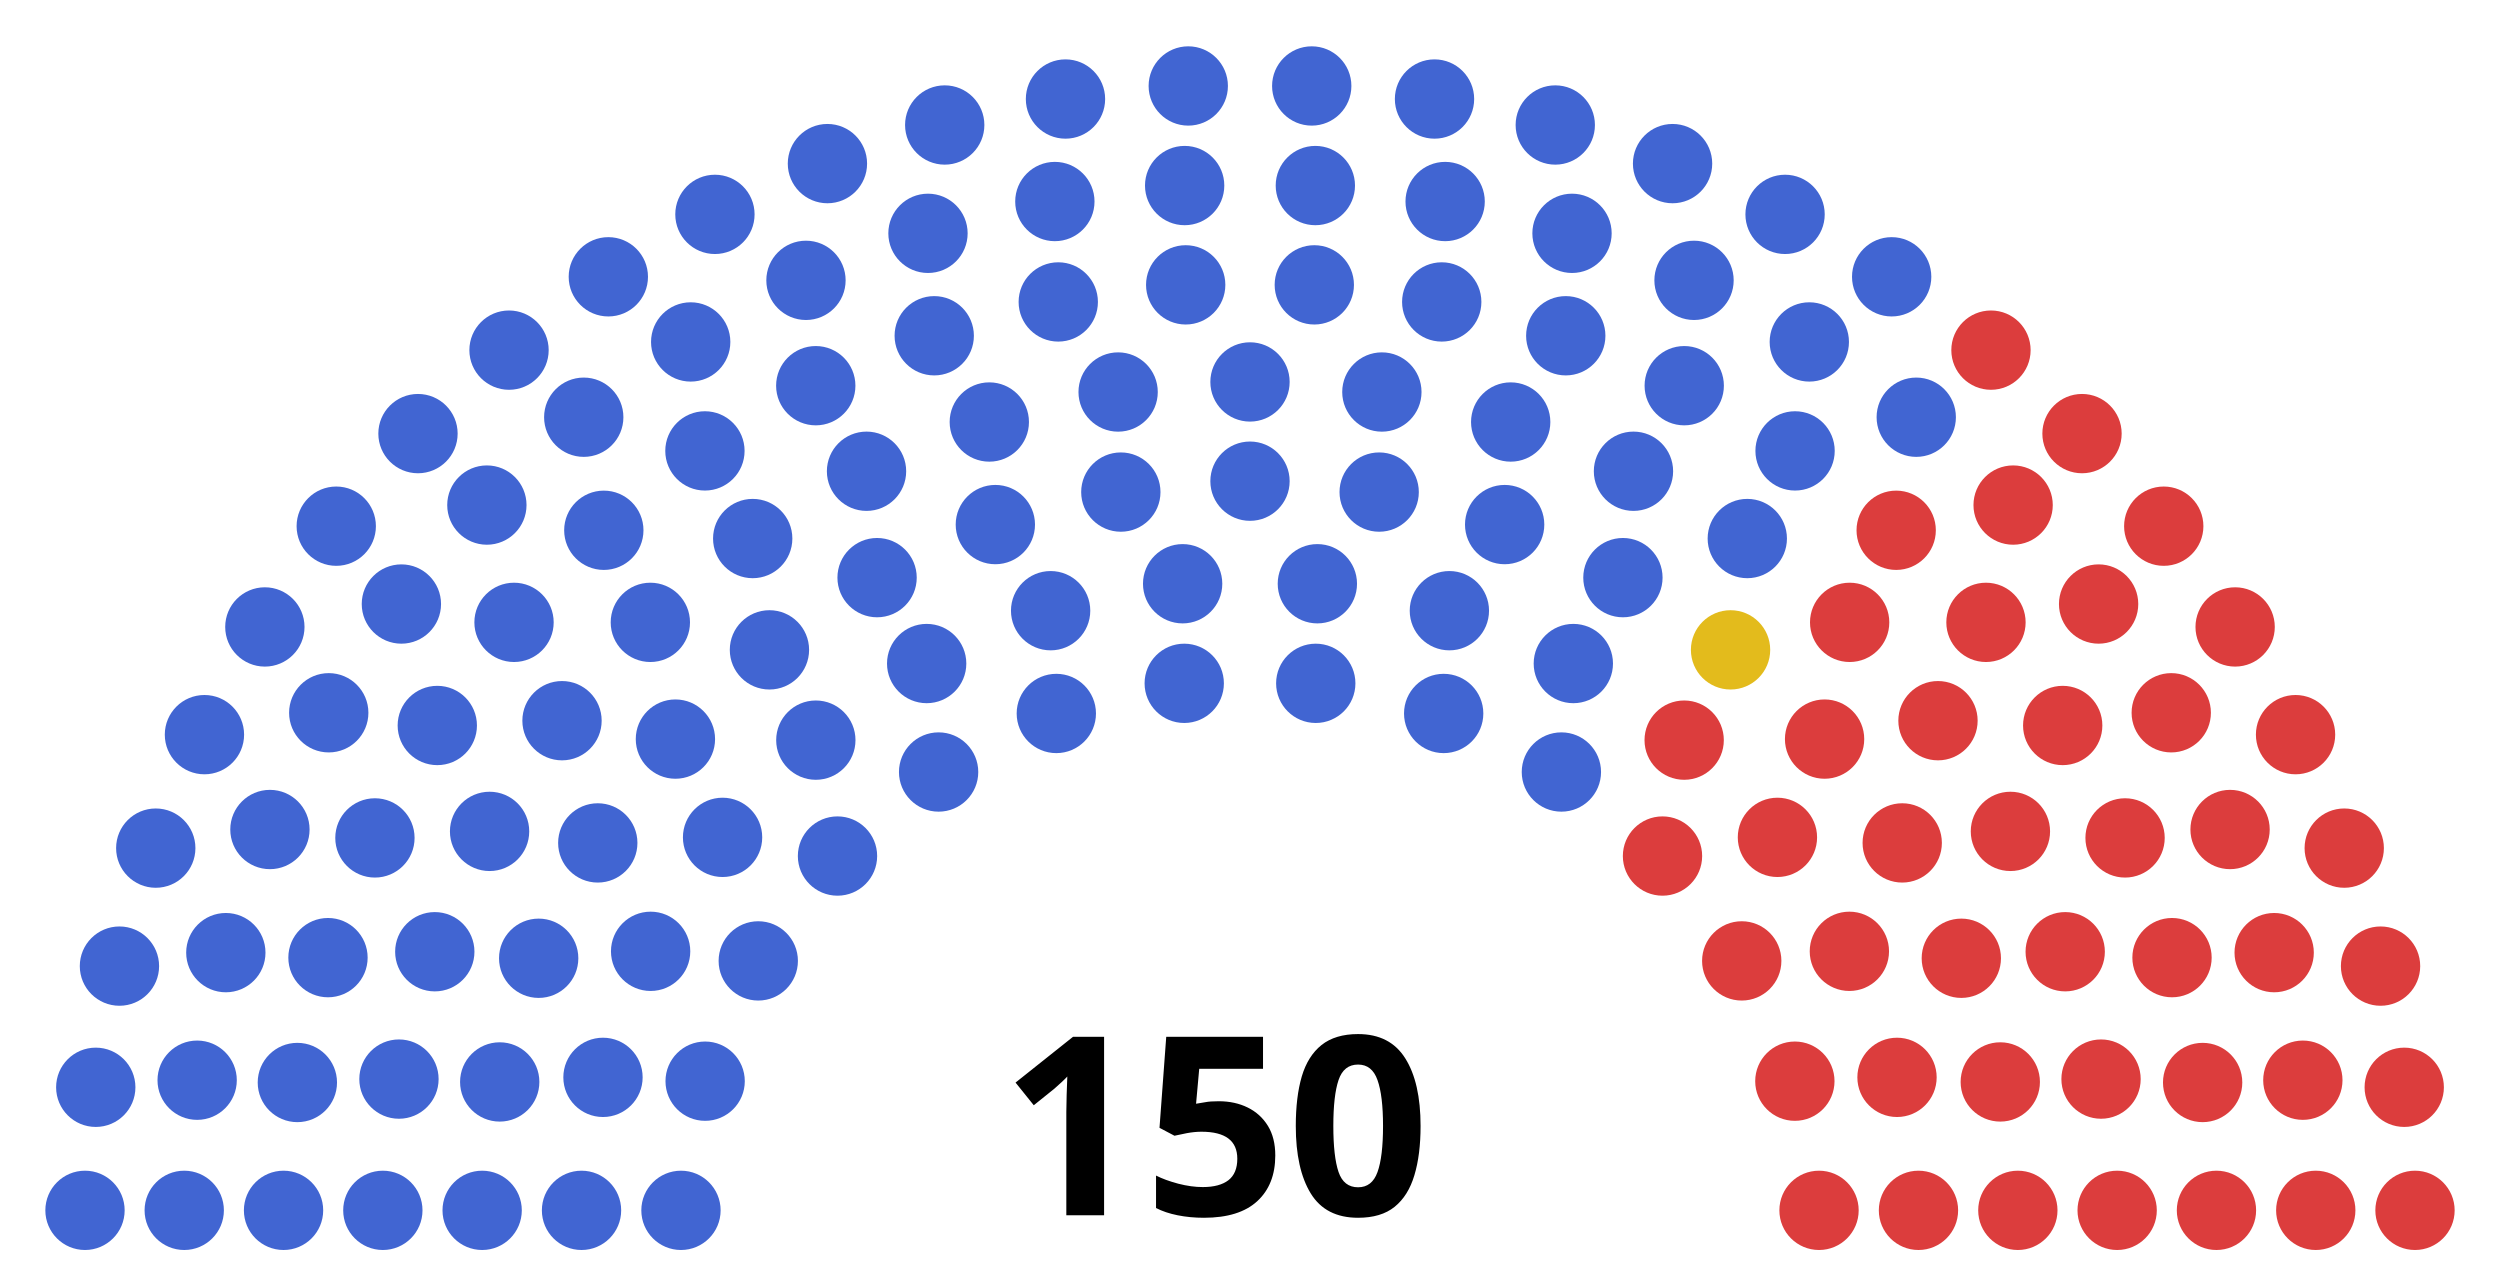
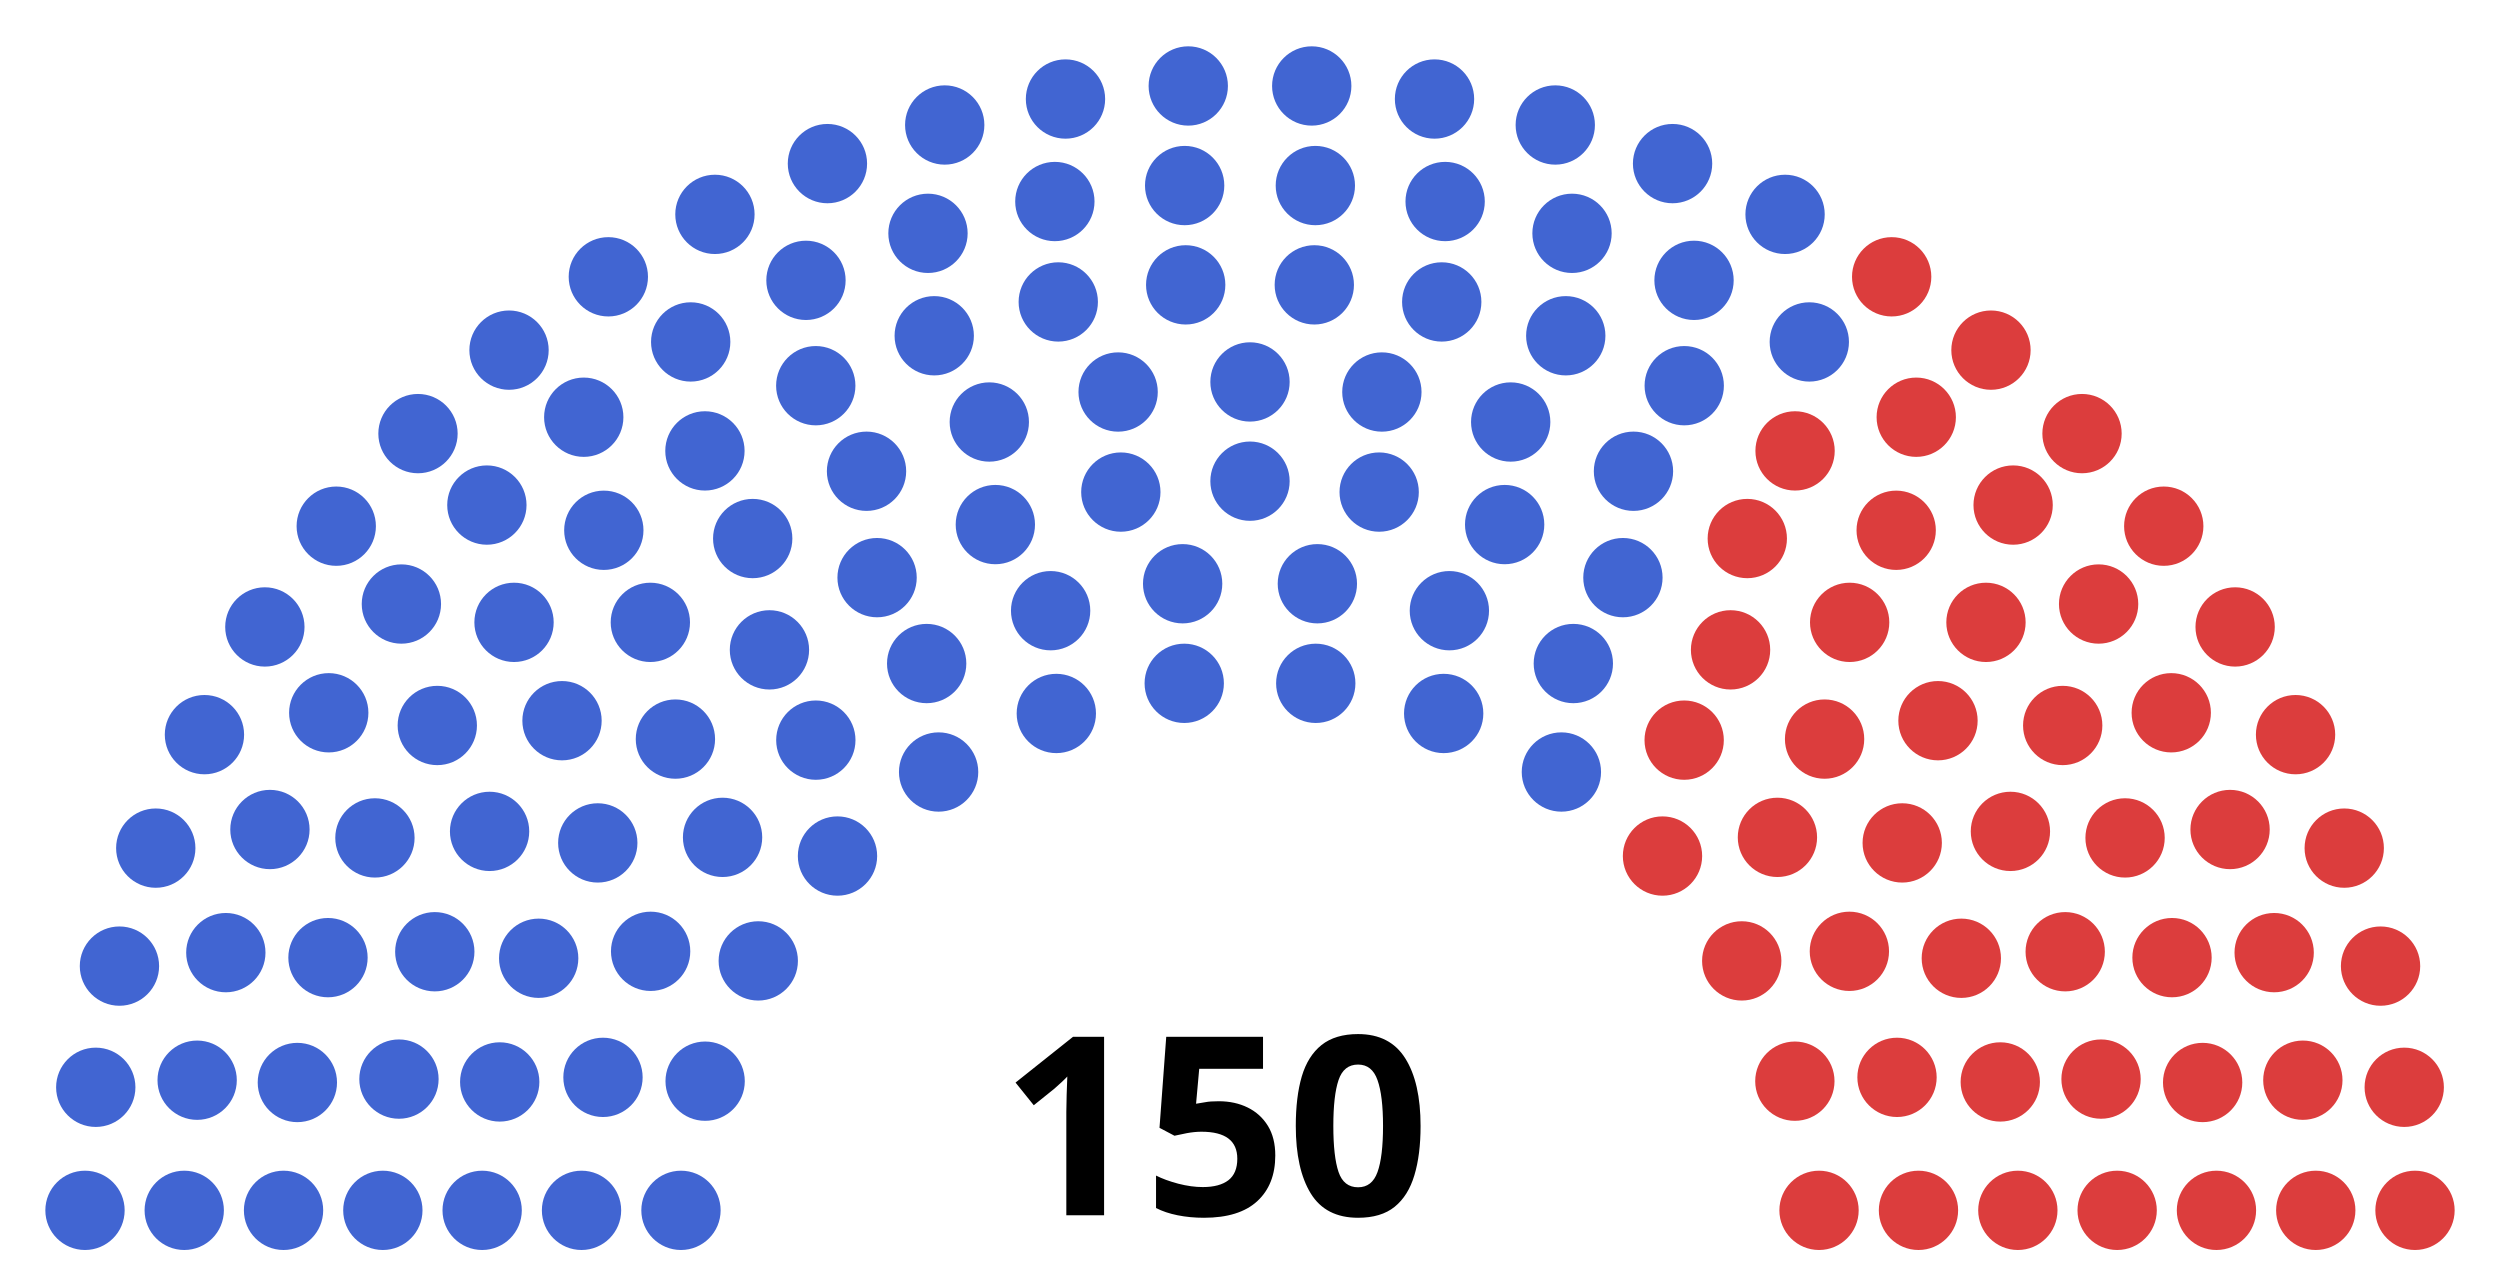
<svg xmlns="http://www.w3.org/2000/svg" version="1.1" width="360" height="185">
  <g>
    <text x="175" y="175" style="font-size:36px;font-weight:bold;text-align:center;text-anchor:middle;font-family:sans-serif">
            150
        </text>
    <g style="fill:#4165d2; stroke-width:0.00; stroke:#000000" id="0_Democrat">
      <circle cx="12.24" cy="174.29" r="5.71" />
      <circle cx="26.53" cy="174.29" r="5.71" />
      <circle cx="40.83" cy="174.29" r="5.71" />
      <circle cx="55.13" cy="174.29" r="5.71" />
      <circle cx="69.43" cy="174.29" r="5.71" />
      <circle cx="83.74" cy="174.29" r="5.71" />
      <circle cx="98.06" cy="174.29" r="5.71" />
      <circle cx="13.79" cy="156.57" r="5.71" />
      <circle cx="28.39" cy="155.55" r="5.71" />
      <circle cx="42.82" cy="155.88" r="5.71" />
      <circle cx="57.45" cy="155.39" r="5.71" />
      <circle cx="71.96" cy="155.80" r="5.71" />
      <circle cx="17.20" cy="139.12" r="5.71" />
      <circle cx="86.83" cy="155.14" r="5.71" />
      <circle cx="32.52" cy="137.18" r="5.71" />
      <circle cx="101.54" cy="155.69" r="5.71" />
      <circle cx="47.23" cy="137.90" r="5.71" />
      <circle cx="62.61" cy="137.05" r="5.71" />
      <circle cx="22.43" cy="122.13" r="5.71" />
      <circle cx="77.57" cy="137.99" r="5.71" />
      <circle cx="38.87" cy="119.45" r="5.71" />
      <circle cx="53.99" cy="120.66" r="5.71" />
      <circle cx="29.44" cy="105.79" r="5.71" />
      <circle cx="93.69" cy="136.99" r="5.71" />
      <circle cx="70.50" cy="119.72" r="5.71" />
      <circle cx="47.34" cy="102.64" r="5.71" />
      <circle cx="109.19" cy="138.37" r="5.71" />
      <circle cx="86.08" cy="121.38" r="5.71" />
      <circle cx="38.14" cy="90.28" r="5.71" />
      <circle cx="62.97" cy="104.47" r="5.71" />
      <circle cx="57.80" cy="86.98" r="5.71" />
      <circle cx="80.93" cy="103.78" r="5.71" />
      <circle cx="104.05" cy="120.58" r="5.71" />
      <circle cx="48.42" cy="75.77" r="5.71" />
      <circle cx="74.02" cy="89.62" r="5.71" />
      <circle cx="97.26" cy="106.43" r="5.71" />
      <circle cx="120.60" cy="123.27" r="5.71" />
      <circle cx="70.11" cy="72.73" r="5.71" />
      <circle cx="60.19" cy="62.44" r="5.71" />
      <circle cx="93.65" cy="89.62" r="5.71" />
      <circle cx="86.95" cy="76.36" r="5.71" />
      <circle cx="117.48" cy="106.58" r="5.71" />
      <circle cx="73.30" cy="50.42" r="5.71" />
      <circle cx="110.80" cy="93.58" r="5.71" />
      <circle cx="84.06" cy="60.08" r="5.71" />
      <circle cx="108.39" cy="77.55" r="5.71" />
      <circle cx="101.51" cy="64.93" r="5.71" />
      <circle cx="87.60" cy="39.86" r="5.71" />
      <circle cx="135.16" cy="111.17" r="5.71" />
      <circle cx="99.46" cy="49.24" r="5.71" />
      <circle cx="126.30" cy="83.18" r="5.71" />
      <circle cx="133.44" cy="95.55" r="5.71" />
      <circle cx="102.95" cy="30.87" r="5.71" />
      <circle cx="117.47" cy="55.54" r="5.71" />
      <circle cx="124.78" cy="67.86" r="5.71" />
      <circle cx="116.06" cy="40.37" r="5.71" />
      <circle cx="119.15" cy="23.56" r="5.71" />
      <circle cx="152.11" cy="102.74" r="5.71" />
      <circle cx="143.33" cy="75.54" r="5.71" />
      <circle cx="134.53" cy="48.35" r="5.71" />
      <circle cx="133.63" cy="33.60" r="5.71" />
      <circle cx="142.46" cy="60.77" r="5.71" />
      <circle cx="151.29" cy="87.94" r="5.71" />
      <circle cx="136.04" cy="18.00" r="5.71" />
      <circle cx="152.39" cy="43.48" r="5.71" />
      <circle cx="151.90" cy="29.02" r="5.71" />
      <circle cx="161.40" cy="70.86" r="5.71" />
      <circle cx="153.43" cy="14.26" r="5.71" />
      <circle cx="161.01" cy="56.45" r="5.71" />
      <circle cx="170.53" cy="98.40" r="5.71" />
      <circle cx="170.30" cy="84.06" r="5.71" />
      <circle cx="170.74" cy="41.02" r="5.71" />
      <circle cx="170.59" cy="26.72" r="5.71" />
      <circle cx="171.11" cy="12.38" r="5.71" />
      <circle cx="180.00" cy="55.00" r="5.71" />
      <circle cx="180.00" cy="69.29" r="5.71" />
      <circle cx="188.89" cy="12.38" r="5.71" />
      <circle cx="189.41" cy="26.72" r="5.71" />
      <circle cx="189.26" cy="41.02" r="5.71" />
      <circle cx="189.70" cy="84.06" r="5.71" />
      <circle cx="189.47" cy="98.40" r="5.71" />
      <circle cx="198.99" cy="56.45" r="5.71" />
      <circle cx="206.57" cy="14.26" r="5.71" />
      <circle cx="198.60" cy="70.86" r="5.71" />
      <circle cx="208.10" cy="29.02" r="5.71" />
      <circle cx="207.61" cy="43.48" r="5.71" />
      <circle cx="223.96" cy="18.00" r="5.71" />
      <circle cx="208.71" cy="87.94" r="5.71" />
      <circle cx="217.54" cy="60.77" r="5.71" />
      <circle cx="226.37" cy="33.60" r="5.71" />
      <circle cx="225.47" cy="48.35" r="5.71" />
      <circle cx="216.67" cy="75.54" r="5.71" />
      <circle cx="207.89" cy="102.74" r="5.71" />
      <circle cx="240.85" cy="23.56" r="5.71" />
      <circle cx="243.94" cy="40.37" r="5.71" />
      <circle cx="235.22" cy="67.86" r="5.71" />
      <circle cx="242.53" cy="55.54" r="5.71" />
      <circle cx="257.05" cy="30.87" r="5.71" />
      <circle cx="226.56" cy="95.55" r="5.71" />
      <circle cx="233.70" cy="83.18" r="5.71" />
      <circle cx="260.54" cy="49.24" r="5.71" />
      <circle cx="224.84" cy="111.17" r="5.71" />
+     </g>
+     <g style="fill:#e3bb1c; stroke-width:0.00; stroke:#000000" id="1_Other"> 
+             </g>
+     <g style="fill:#808080; stroke-width:0.00; stroke:#000000" id="2_Vacant"> 
+             </g>
+     <g style="fill:#dc3d3d; stroke-width:0.00; stroke:#000000" id="3_Republican">
      <circle cx="272.40" cy="39.86" r="5.71" />
      <circle cx="258.49" cy="64.93" r="5.71" />
      <circle cx="251.61" cy="77.55" r="5.71" />
      <circle cx="275.94" cy="60.08" r="5.71" />
-     </g>
-     <g style="fill:#e3bb1c; stroke-width:0.00; stroke:#000000" id="1_Other">
      <circle cx="249.20" cy="93.58" r="5.71" />
-     </g>
-     <g style="fill:#808080; stroke-width:0.00; stroke:#000000" id="2_Vacant"> 
-             </g>
-     <g style="fill:#dc3d3d; stroke-width:0.00; stroke:#000000" id="3_Republican">
      <circle cx="286.70" cy="50.42" r="5.71" />
      <circle cx="242.52" cy="106.58" r="5.71" />
      <circle cx="273.05" cy="76.36" r="5.71" />
      <circle cx="266.35" cy="89.62" r="5.71" />
      <circle cx="299.81" cy="62.44" r="5.71" />
      <circle cx="289.89" cy="72.73" r="5.71" />
      <circle cx="239.40" cy="123.27" r="5.71" />
      <circle cx="262.74" cy="106.43" r="5.71" />
      <circle cx="285.98" cy="89.62" r="5.71" />
      <circle cx="311.58" cy="75.77" r="5.71" />
      <circle cx="255.95" cy="120.58" r="5.71" />
      <circle cx="279.07" cy="103.78" r="5.71" />
      <circle cx="302.20" cy="86.98" r="5.71" />
      <circle cx="297.03" cy="104.47" r="5.71" />
      <circle cx="321.86" cy="90.28" r="5.71" />
      <circle cx="273.92" cy="121.38" r="5.71" />
      <circle cx="250.81" cy="138.37" r="5.71" />
      <circle cx="312.66" cy="102.64" r="5.71" />
      <circle cx="289.50" cy="119.72" r="5.71" />
      <circle cx="266.31" cy="136.99" r="5.71" />
      <circle cx="330.56" cy="105.79" r="5.71" />
      <circle cx="306.01" cy="120.66" r="5.71" />
      <circle cx="321.13" cy="119.45" r="5.71" />
      <circle cx="282.43" cy="137.99" r="5.71" />
      <circle cx="337.57" cy="122.13" r="5.71" />
      <circle cx="297.39" cy="137.05" r="5.71" />
      <circle cx="312.77" cy="137.90" r="5.71" />
      <circle cx="258.46" cy="155.69" r="5.71" />
      <circle cx="327.48" cy="137.18" r="5.71" />
      <circle cx="273.17" cy="155.14" r="5.71" />
      <circle cx="342.80" cy="139.12" r="5.71" />
      <circle cx="288.04" cy="155.80" r="5.71" />
      <circle cx="302.55" cy="155.39" r="5.71" />
      <circle cx="317.18" cy="155.88" r="5.71" />
      <circle cx="331.61" cy="155.55" r="5.71" />
      <circle cx="346.21" cy="156.57" r="5.71" />
      <circle cx="261.94" cy="174.29" r="5.71" />
      <circle cx="276.26" cy="174.29" r="5.71" />
      <circle cx="290.57" cy="174.29" r="5.71" />
      <circle cx="304.87" cy="174.29" r="5.71" />
      <circle cx="319.17" cy="174.29" r="5.71" />
      <circle cx="333.47" cy="174.29" r="5.71" />
      <circle cx="347.76" cy="174.29" r="5.71" />
    </g>
  </g>
</svg>
